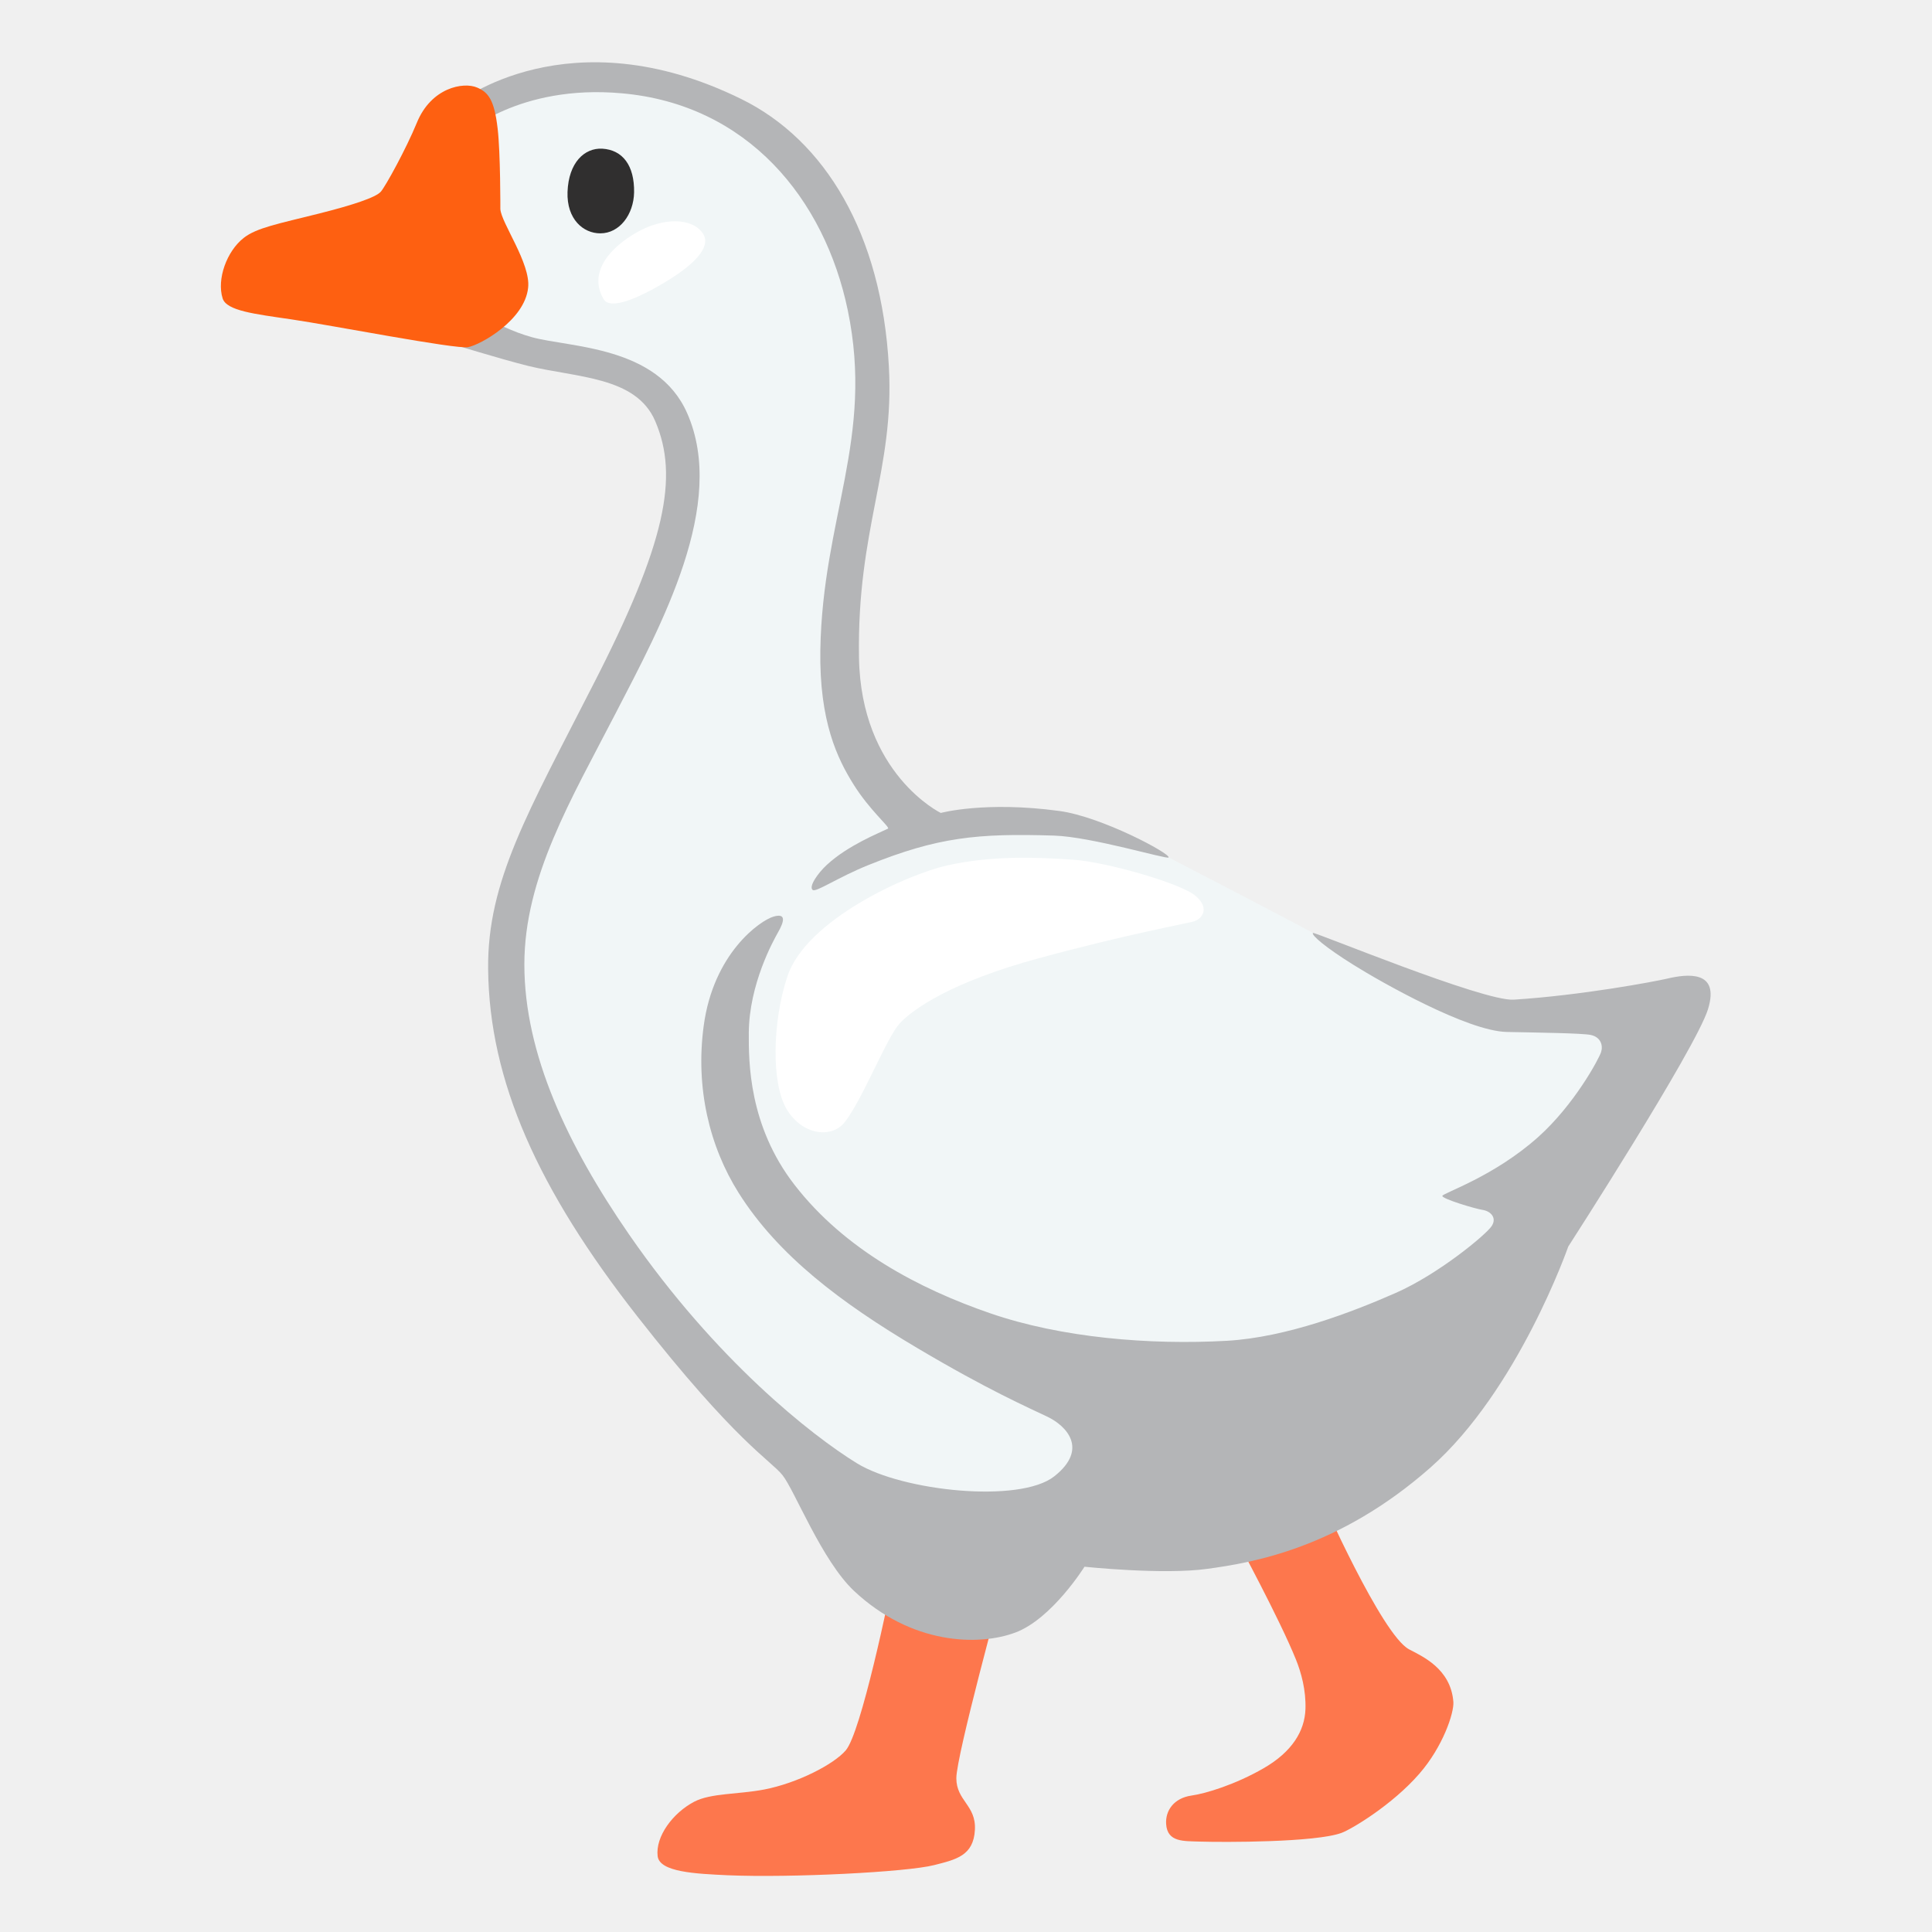
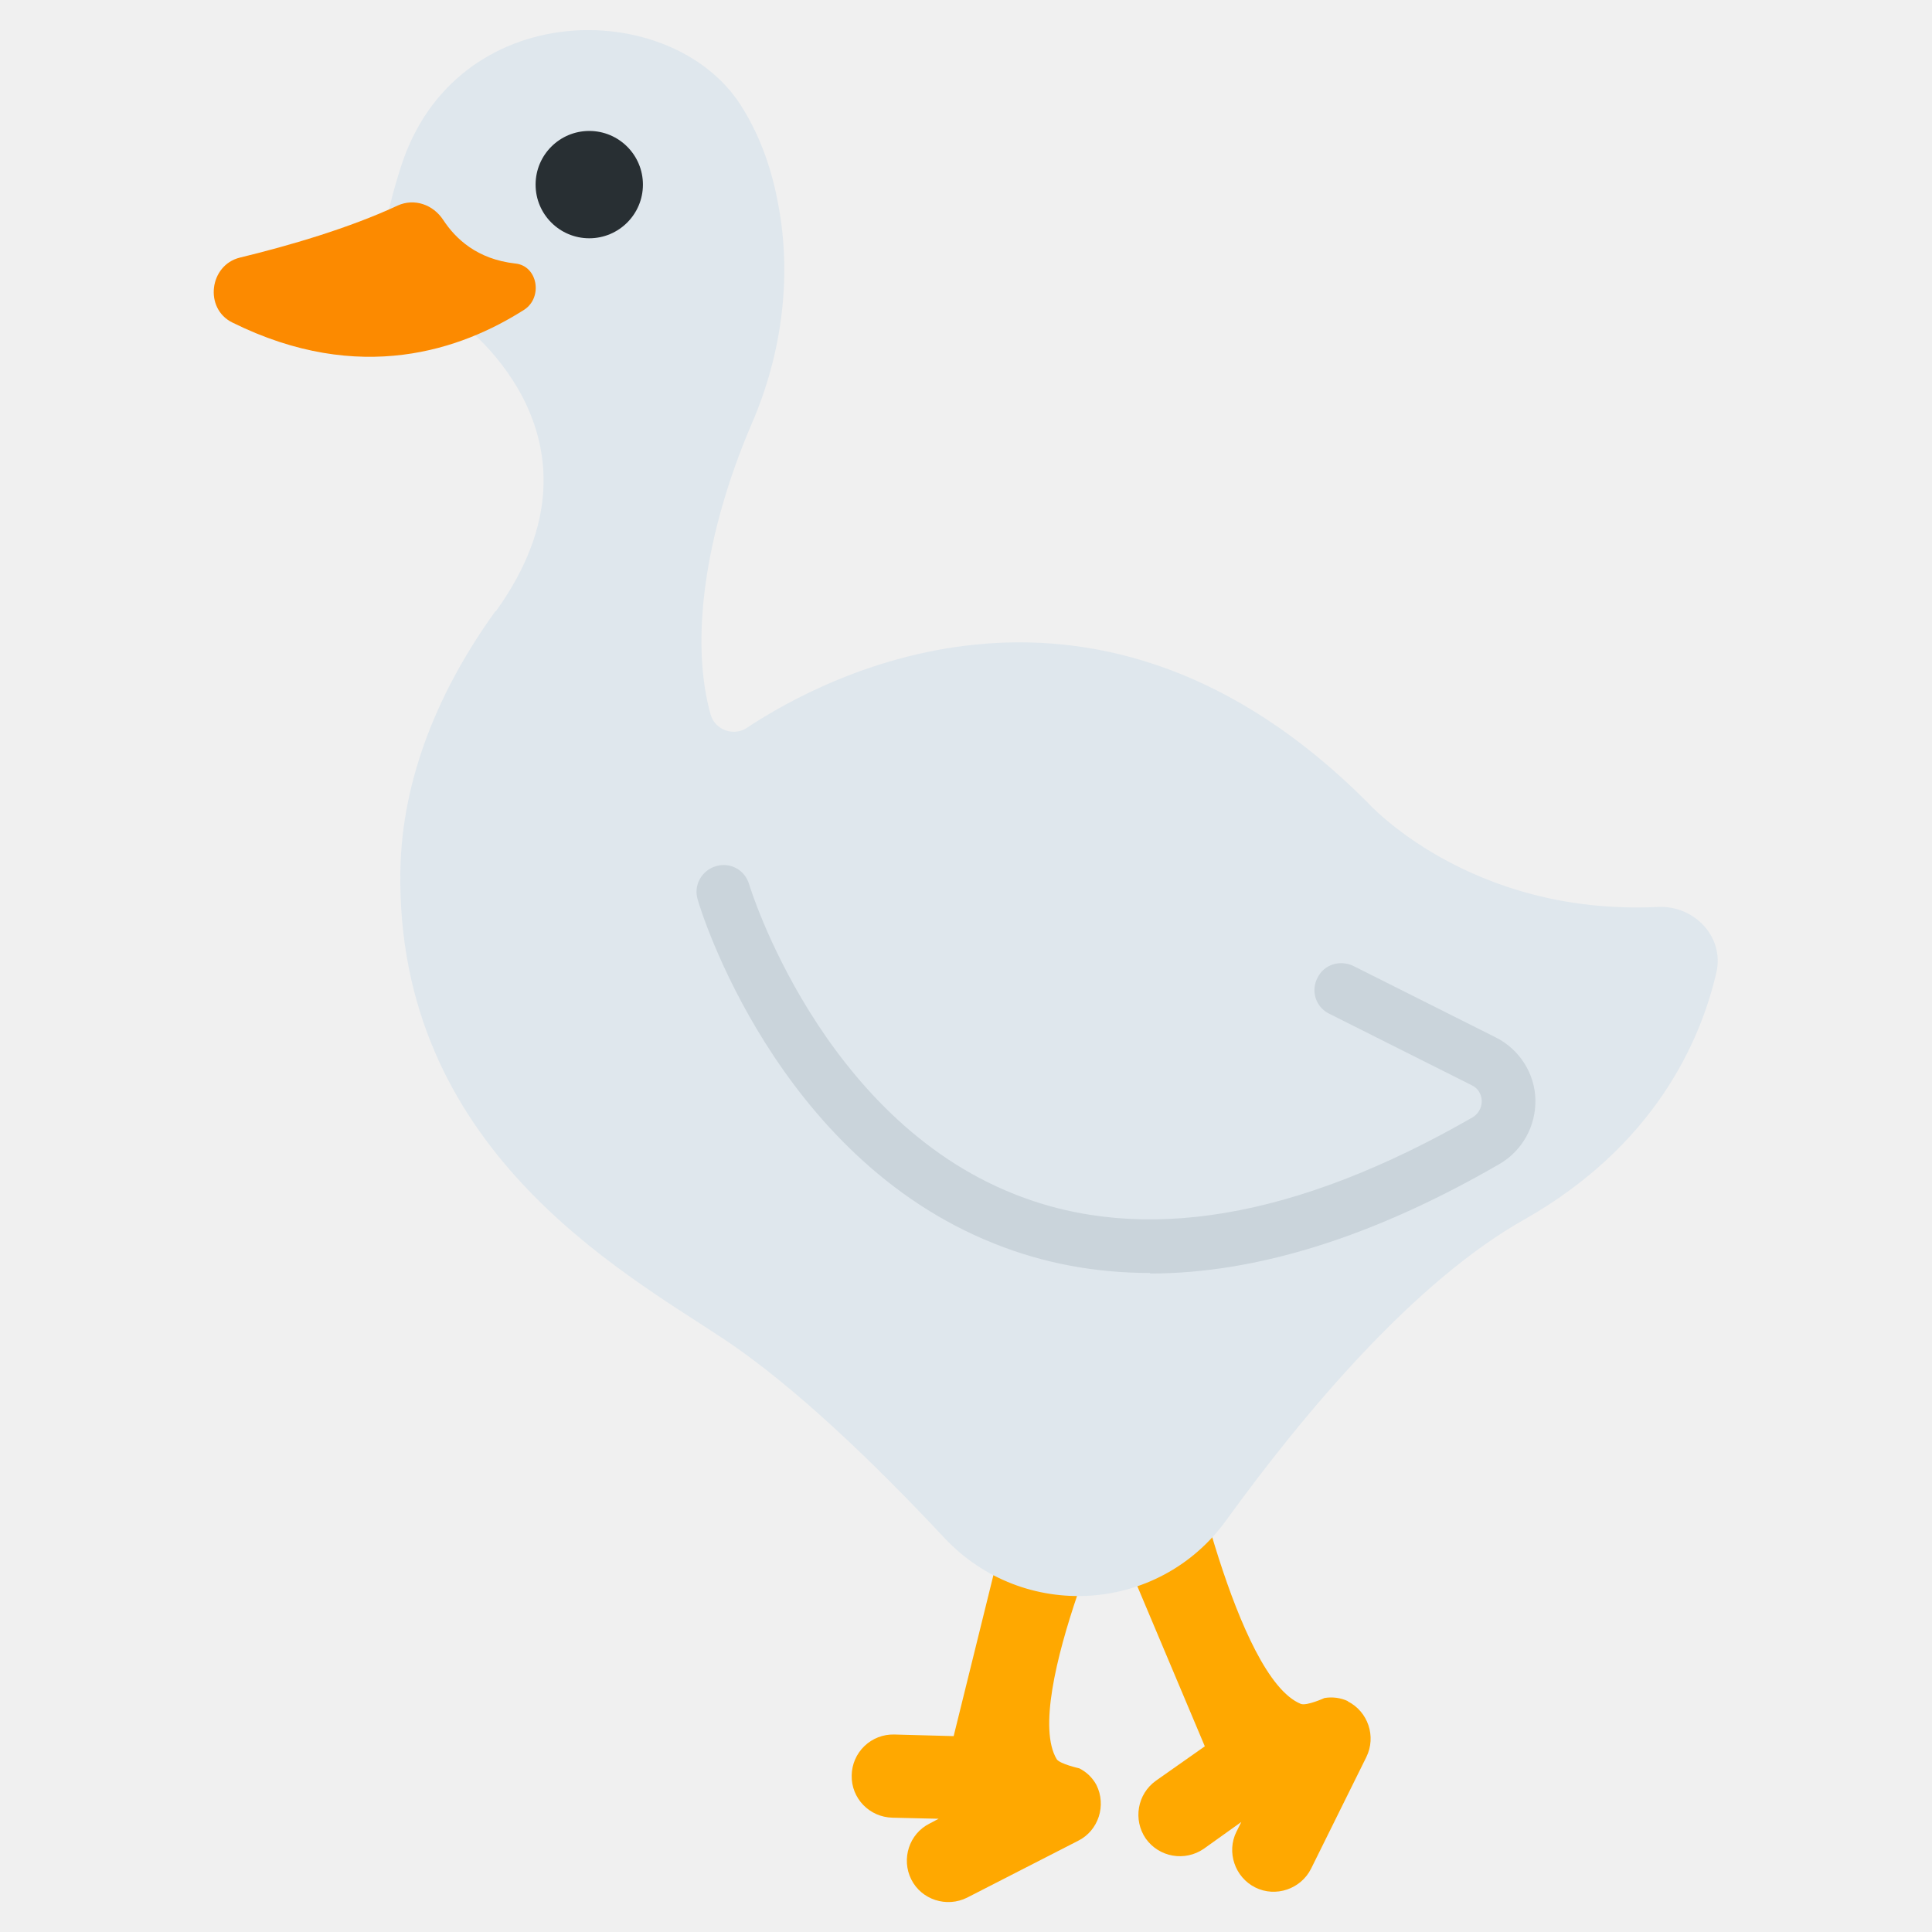
- <svg xmlns="http://www.w3.org/2000/svg" xml:space="preserve" style="enable-background:new 0 0 128 128" viewBox="0 0 128 128">
-   <path d="M59.33 103.7c-.45 2.26-2.28 11.09-3.3 12.27-.79.92-3.18 2.16-5.4 2.59-1.73.33-3.53.23-4.64.81-1.41.74-2.57 2.3-2.42 3.6.12 1.06 2.49 1.17 4.63 1.27 4.25.18 11.87-.21 13.68-.67 1.46-.37 2.62-.62 2.71-2.34.09-1.63-1.23-1.92-1.23-3.42 0-1.51 3.04-12.6 3.04-12.6l-7.07-1.51zM81.94 102.03s2.84 5.24 3.92 7.92c.35.87.67 2.02.63 3.28-.05 1.45-.88 2.83-2.77 3.92-1.89 1.09-3.85 1.68-4.78 1.81-1.18.17-1.74 1.01-1.68 1.89.08 1.22 1.18 1.12 2.23 1.16 1.58.05 7.68.06 9.4-.58.67-.25 3.36-1.86 5.14-3.91 1.58-1.81 2.31-4.05 2.26-4.76-.17-2.23-2.1-3.04-2.94-3.49-1.81-.97-5.82-10.06-5.82-10.06l-5.59 2.82z" style="fill:#fd774d" />
-   <path d="M32.41 6.2s7.01-2.35 12.95 0 12.44 8.69 12.82 16.82c.38 8.13-2.67 12.71-2.41 18.17.25 5.46.89 9.15 2.03 10.29s4.07 3.69 4.07 3.69 9.95-.61 10.96-.4c1 .21 4.33 1.9 4.33 1.9s9.4 4.86 10.56 5.54c1.16.69 8.61 4.38 10.03 4.49s8.77.84 11.2.32c2.43-.53-7.99 14.47-7.99 14.47s-7.34 16.07-24.81 18.17c-17.47 2.1-19.8-.58-21.78-2.21-1.98-1.63-20.33-19.25-20.69-31.53s9.06-21.58 10.61-28.13 1.93-11.41-2.34-13.4-6.61-1.58-7.64-1.93c-1.03-.34-4.4-3.3-4.4-3.3l2.5-12.96z" style="fill:#f1f6f7" />
-   <path d="M30.34 6.81s7.34-5.87 18.77-.25c5.54 2.72 9.3 8.91 9.78 17.72.38 6.86-2.12 10.73-1.98 19.27.12 7.74 5.42 10.31 5.42 10.31s2.93-.8 7.86-.13c2.81.38 7.39 2.84 7.23 3.08-.1.14-5.09-1.37-7.59-1.45-5.06-.16-7.7.1-12.29 1.95-2.04.82-3.48 1.83-3.7 1.65-.27-.22.33-1.1.95-1.67 1.4-1.29 3.43-2.09 4.04-2.39.17-.08-1.2-1.19-2.3-2.96-1.02-1.64-2.26-4.11-2.18-8.89.15-8.76 3.57-14.02 1.82-22.48-1.53-7.38-6.63-13.66-14.99-14.39-6.82-.61-10.42 2.72-10.42 2.72l-.42-2.09z" style="fill:#b4b5b7" />
-   <path d="M39.9 9.85c-1.17-.06-2.23.91-2.3 2.87-.06 1.8 1.04 2.74 2.17 2.74 1.29 0 2.21-1.26 2.24-2.71.03-1.79-.76-2.82-2.11-2.9z" style="fill:#302f2f" />
-   <path d="M46.57 15.47c.51.75-.22 1.86-2.55 3.25-2.52 1.5-3.72 1.64-4.03 1.1-1.07-1.83.53-3.47 2.17-4.41 1.76-1.01 3.69-1.01 4.41.06zM52.17 64.68c-.99 2.96-1.09 7.07-.05 8.81 1.04 1.73 2.99 1.96 3.86.84 1.22-1.59 2.75-5.57 3.63-6.53.88-.95 3.44-2.75 9.2-4.31 5.76-1.57 9.73-2.29 10.27-2.44.53-.15 1.11-.84.15-1.68-.95-.84-5.92-2.26-8.1-2.41-2.68-.19-5.53-.26-8.39.38-2.63.59-9.32 3.59-10.57 7.34z" style="fill:#fff" />
-   <path d="M86.98 61.81c-.09.16.84.96 2.7 2.12 1.82 1.14 7.55 4.39 10.15 4.44 1.99.04 5.04.08 5.57.2.67.15.82.71.67 1.15-.15.45-1.76 3.46-4.16 5.61-2.94 2.63-6.31 3.71-6.35 3.9-.04.19 2.15.85 2.67.93s.97.52.59 1.08c-.37.56-3.49 3.16-6.35 4.42s-7.22 2.94-11.17 3.17c-5.14.29-10.99-.2-15.69-1.82-4.71-1.62-9.64-4.21-12.97-8.51-3.04-3.92-3.04-8.16-3.03-10.07.02-3.24 1.64-6.13 1.92-6.63.42-.73.59-1.33-.29-1.07-.88.26-3.98 2.42-4.62 7.25-.55 4.09.38 7.97 2.31 11.04 2.62 4.16 6.78 7.29 11.84 10.29 4.68 2.78 7.39 3.96 8.64 4.56 1.24.6 2.73 2.13.44 3.94s-10.06.98-13.07-.86c-3.01-1.85-9.35-6.84-15.1-15.16-4.08-5.91-6.94-11.97-6.94-17.89 0-5.78 3.11-10.95 6.02-16.59 3.08-5.95 7.43-13.92 4.76-19.95-1.97-4.46-7.78-4.33-10.28-5.02-2.53-.7-4.66-2.35-4.66-2.35l-.84 2.74s3.36 1.04 5.24 1.51c3.22.79 7.16.69 8.43 3.66 1.58 3.68.69 8.1-4.08 17.4-4.33 8.5-7.05 13.06-6.99 18.9.07 7.43 3.32 14.63 9.89 23.02s8.8 9.5 9.61 10.51 2.6 5.66 4.75 7.68c3.8 3.56 8.25 3.66 10.68 2.75s4.58-4.36 4.58-4.36 5.21.55 8.14.14c2.93-.4 8.69-1.34 14.78-6.71 5.81-5.12 9.13-14.64 9.13-14.64s8.45-13.11 9.26-15.73-1.41-2.33-2.72-2.02c-.82.19-5.62 1.1-10.15 1.39-2.02.13-13.25-4.53-13.31-4.42z" style="fill:#b4b5b7" />
-   <path d="M33.15 13.85s.01-3.73-.18-5.33c-.22-1.9-.61-2.4-1.36-2.72-.91-.39-3.05 0-4 2.35-.69 1.68-2.05 4.17-2.38 4.55-.33.38-1.87.89-4.1 1.45-2.67.67-4.13.94-4.98 1.61-1.13.88-1.8 2.74-1.4 4.01.26.82 2.1 1.03 4.56 1.39 2.61.38 10.88 1.99 11.7 1.84s3.76-1.79 3.98-3.94c.18-1.6-1.79-4.3-1.84-5.21z" style="fill:#fe6011" />
+ <svg xmlns="http://www.w3.org/2000/svg" viewBox="0 0 36 36">
+   <path fill="#ffa800" d="M20.43 33.26a.736.736 0 0 0-.32-.31s-.36-.08-.42-.17c-.67-1.12 1.29-5.33 1.29-5.33h-2l-1.21 4.9-1.11-.03a.773.773 0 0 0-.79.76c-.01.43.33.78.76.79l.86.02-.17.09c-.38.19-.53.66-.34 1.04s.66.53 1.04.34l2.07-1.06c.38-.19.53-.66.34-1.04Z" />
+   <path fill="#ffa800" d="M25.12 31.7a.743.743 0 0 0-.44-.06s-.33.15-.44.11c-1.21-.49-2.15-5.05-2.15-5.05l-1.6 1.19 1.96 4.65-.91.64c-.35.25-.43.73-.19 1.08.25.35.73.43 1.08.19l.7-.5-.09.18c-.19.38-.03.85.35 1.04s.85.03 1.04-.35l1.03-2.08a.78.78 0 0 0-.35-1.04Z" />
+   <path fill="#dfe7ed" d="M9.23 11.39c-1.03 1.43-1.74 3.08-1.77 4.84-.08 5.16 4.11 7.45 6.01 8.71 1.33.88 2.85 2.35 4.13 3.72 1.47 1.56 3.98 1.41 5.24-.32 1.5-2.07 3.54-4.48 5.57-5.62 2.41-1.37 3.27-3.3 3.57-4.59.16-.66-.4-1.26-1.08-1.23-3.54.17-5.43-1.96-5.43-1.96-5.02-5.02-10.04-2.38-11.55-1.38-.25.17-.6.04-.68-.25-.38-1.35-.12-3.35.77-5.42.57-1.32.76-2.79.47-4.19-.12-.61-.34-1.22-.69-1.76-1.31-2-5.31-2-6.32 1.17-1.21 3.77 1.02 2.83 1.02 2.83s3.12 2.16.75 5.45Z" />
+   <path fill="#fc8a00" d="M4.47 4.8c.91-.22 2.04-.55 2.94-.97.31-.14.66-.02.85.27.23.35.63.73 1.34.81.42.04.52.63.17.86-1.16.74-3.06 1.42-5.44.24-.53-.26-.43-1.07.14-1.21Z" />
+   <circle cx="10.98" cy="3.44" r="1" fill="#282f33" />
+   <path fill="#cad4db" d="M21.43 23.72c-1.02 0-1.99-.18-2.91-.55-4.06-1.62-5.47-6.22-5.52-6.41-.08-.26.07-.54.34-.62.27-.08.54.07.62.34.01.04 1.33 4.34 4.94 5.77 2.38.95 5.25.46 8.54-1.43a.35.35 0 0 0 .17-.3c0-.06-.02-.22-.19-.3l-2.65-1.33a.488.488 0 0 1-.22-.67c.12-.25.42-.34.67-.22l2.65 1.33c.44.22.73.67.74 1.16.01.49-.24.95-.67 1.2-2.35 1.36-4.53 2.04-6.51 2.04Z" />
</svg>
